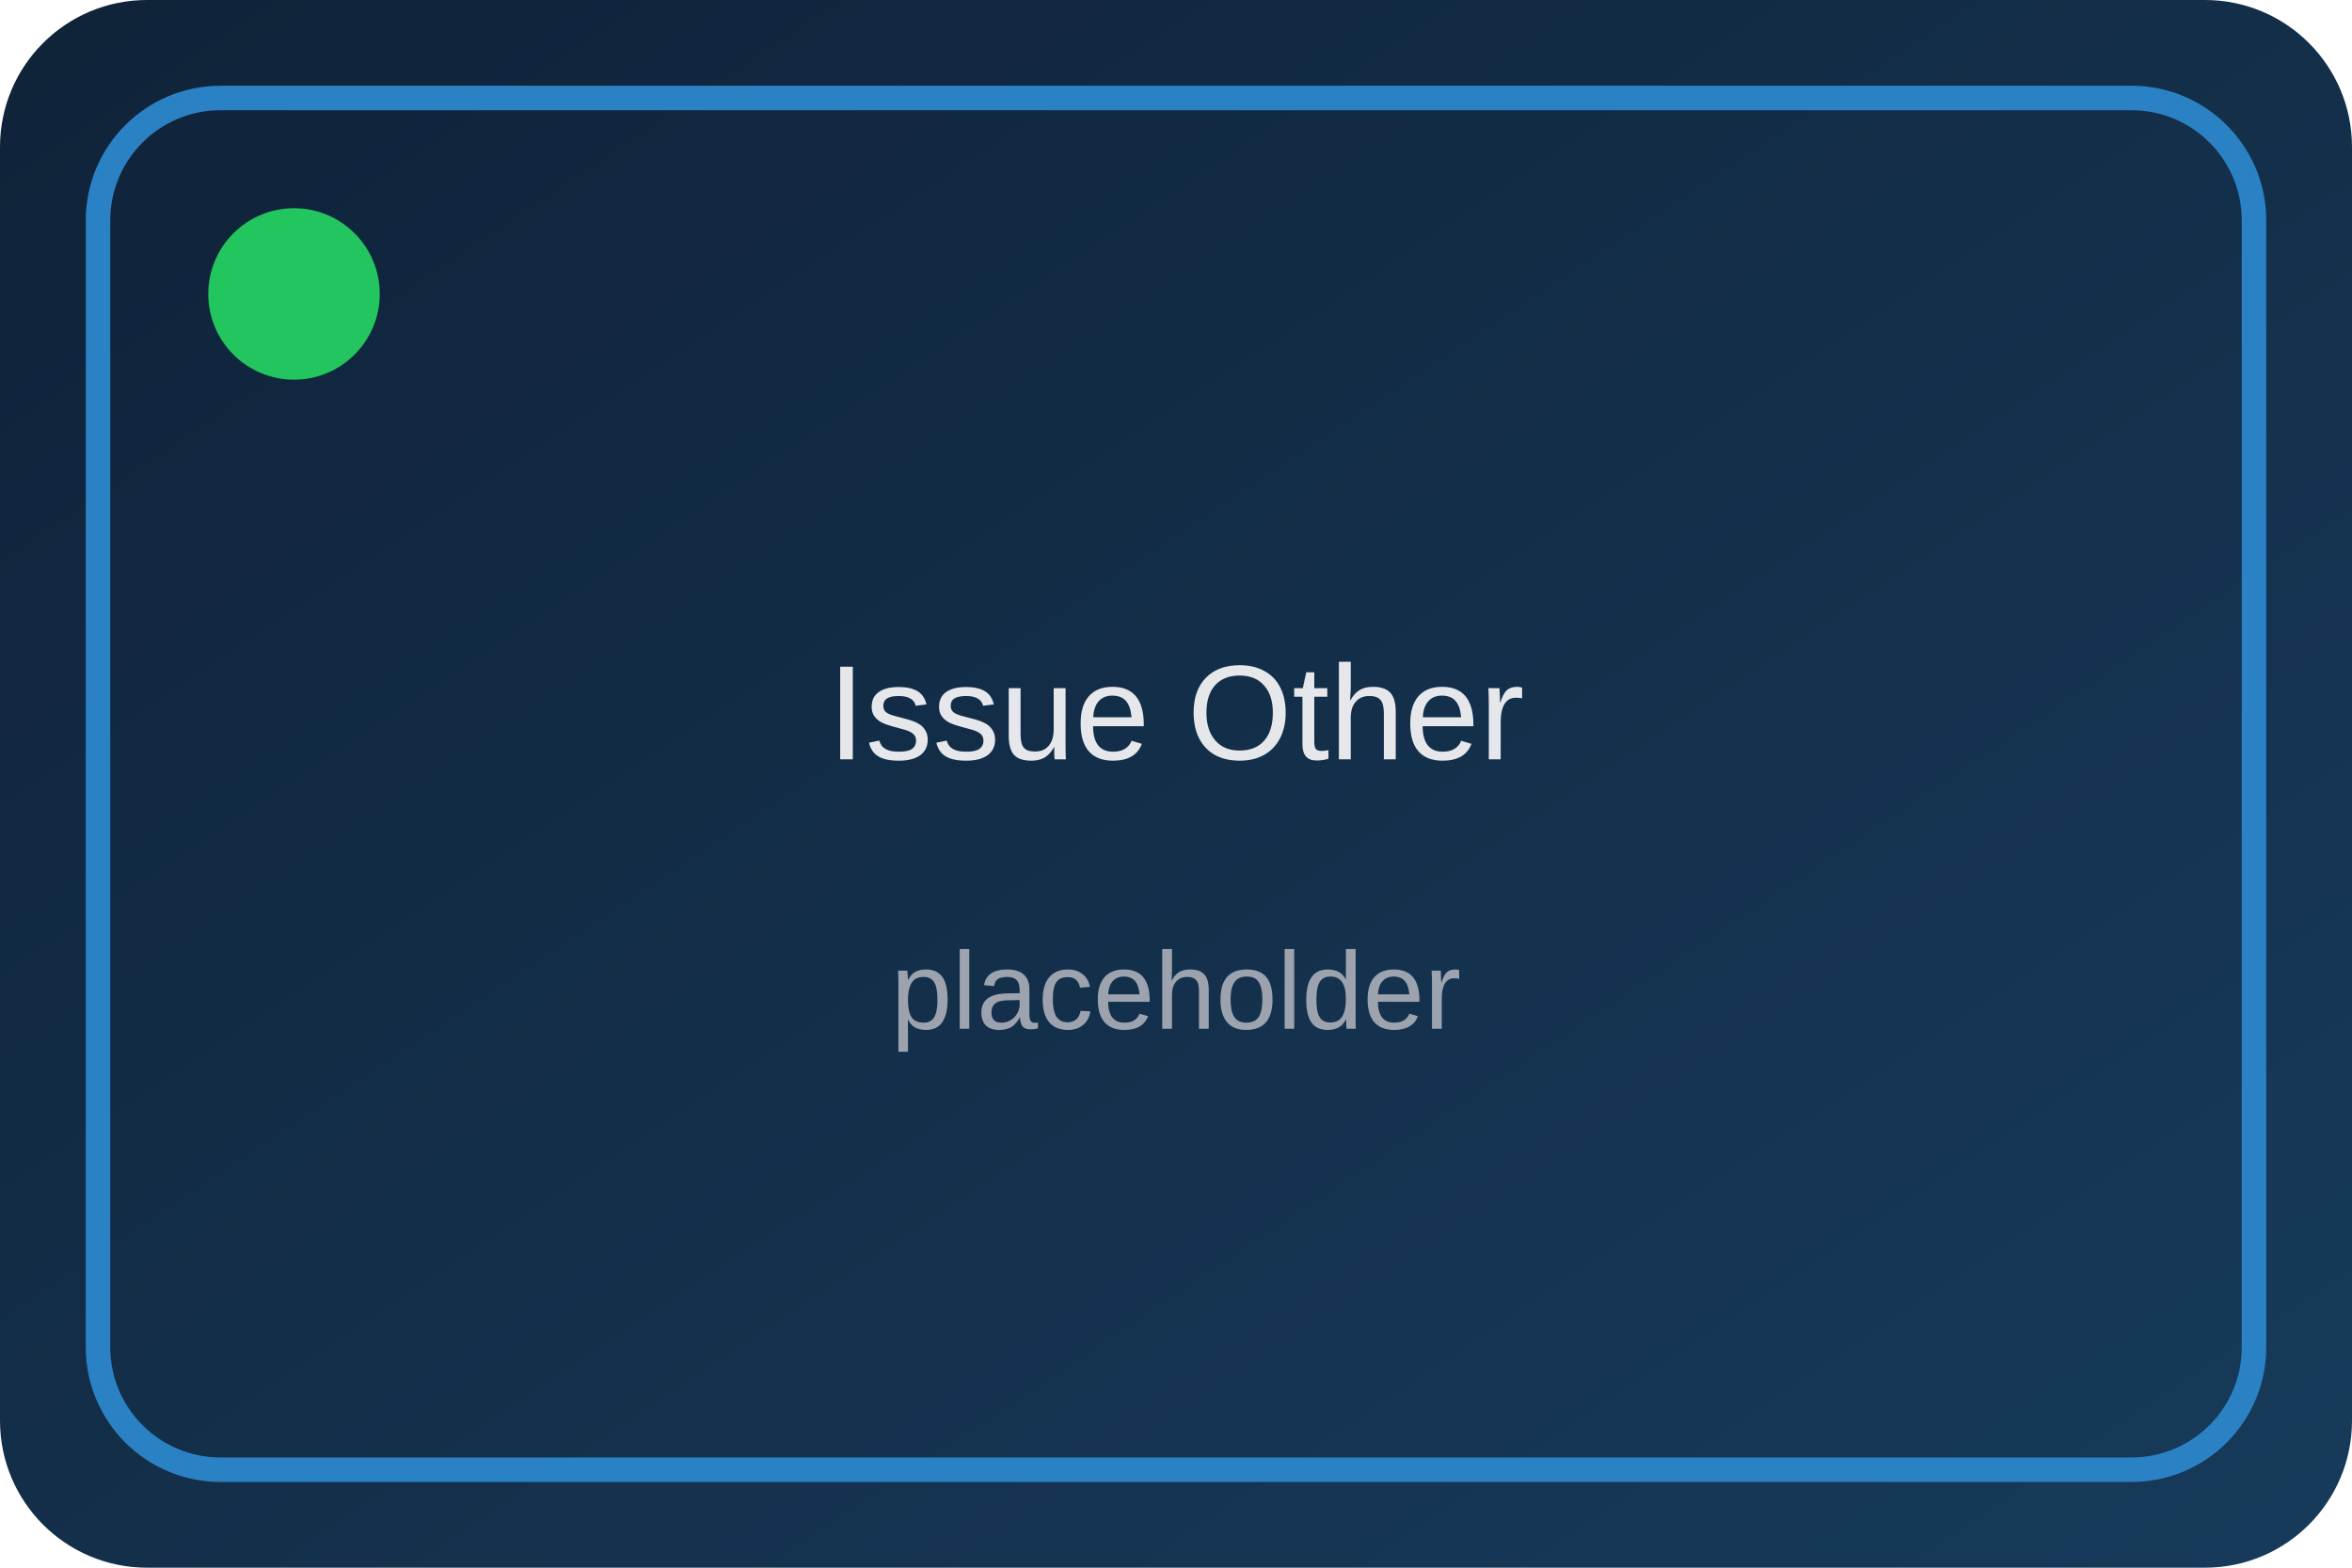
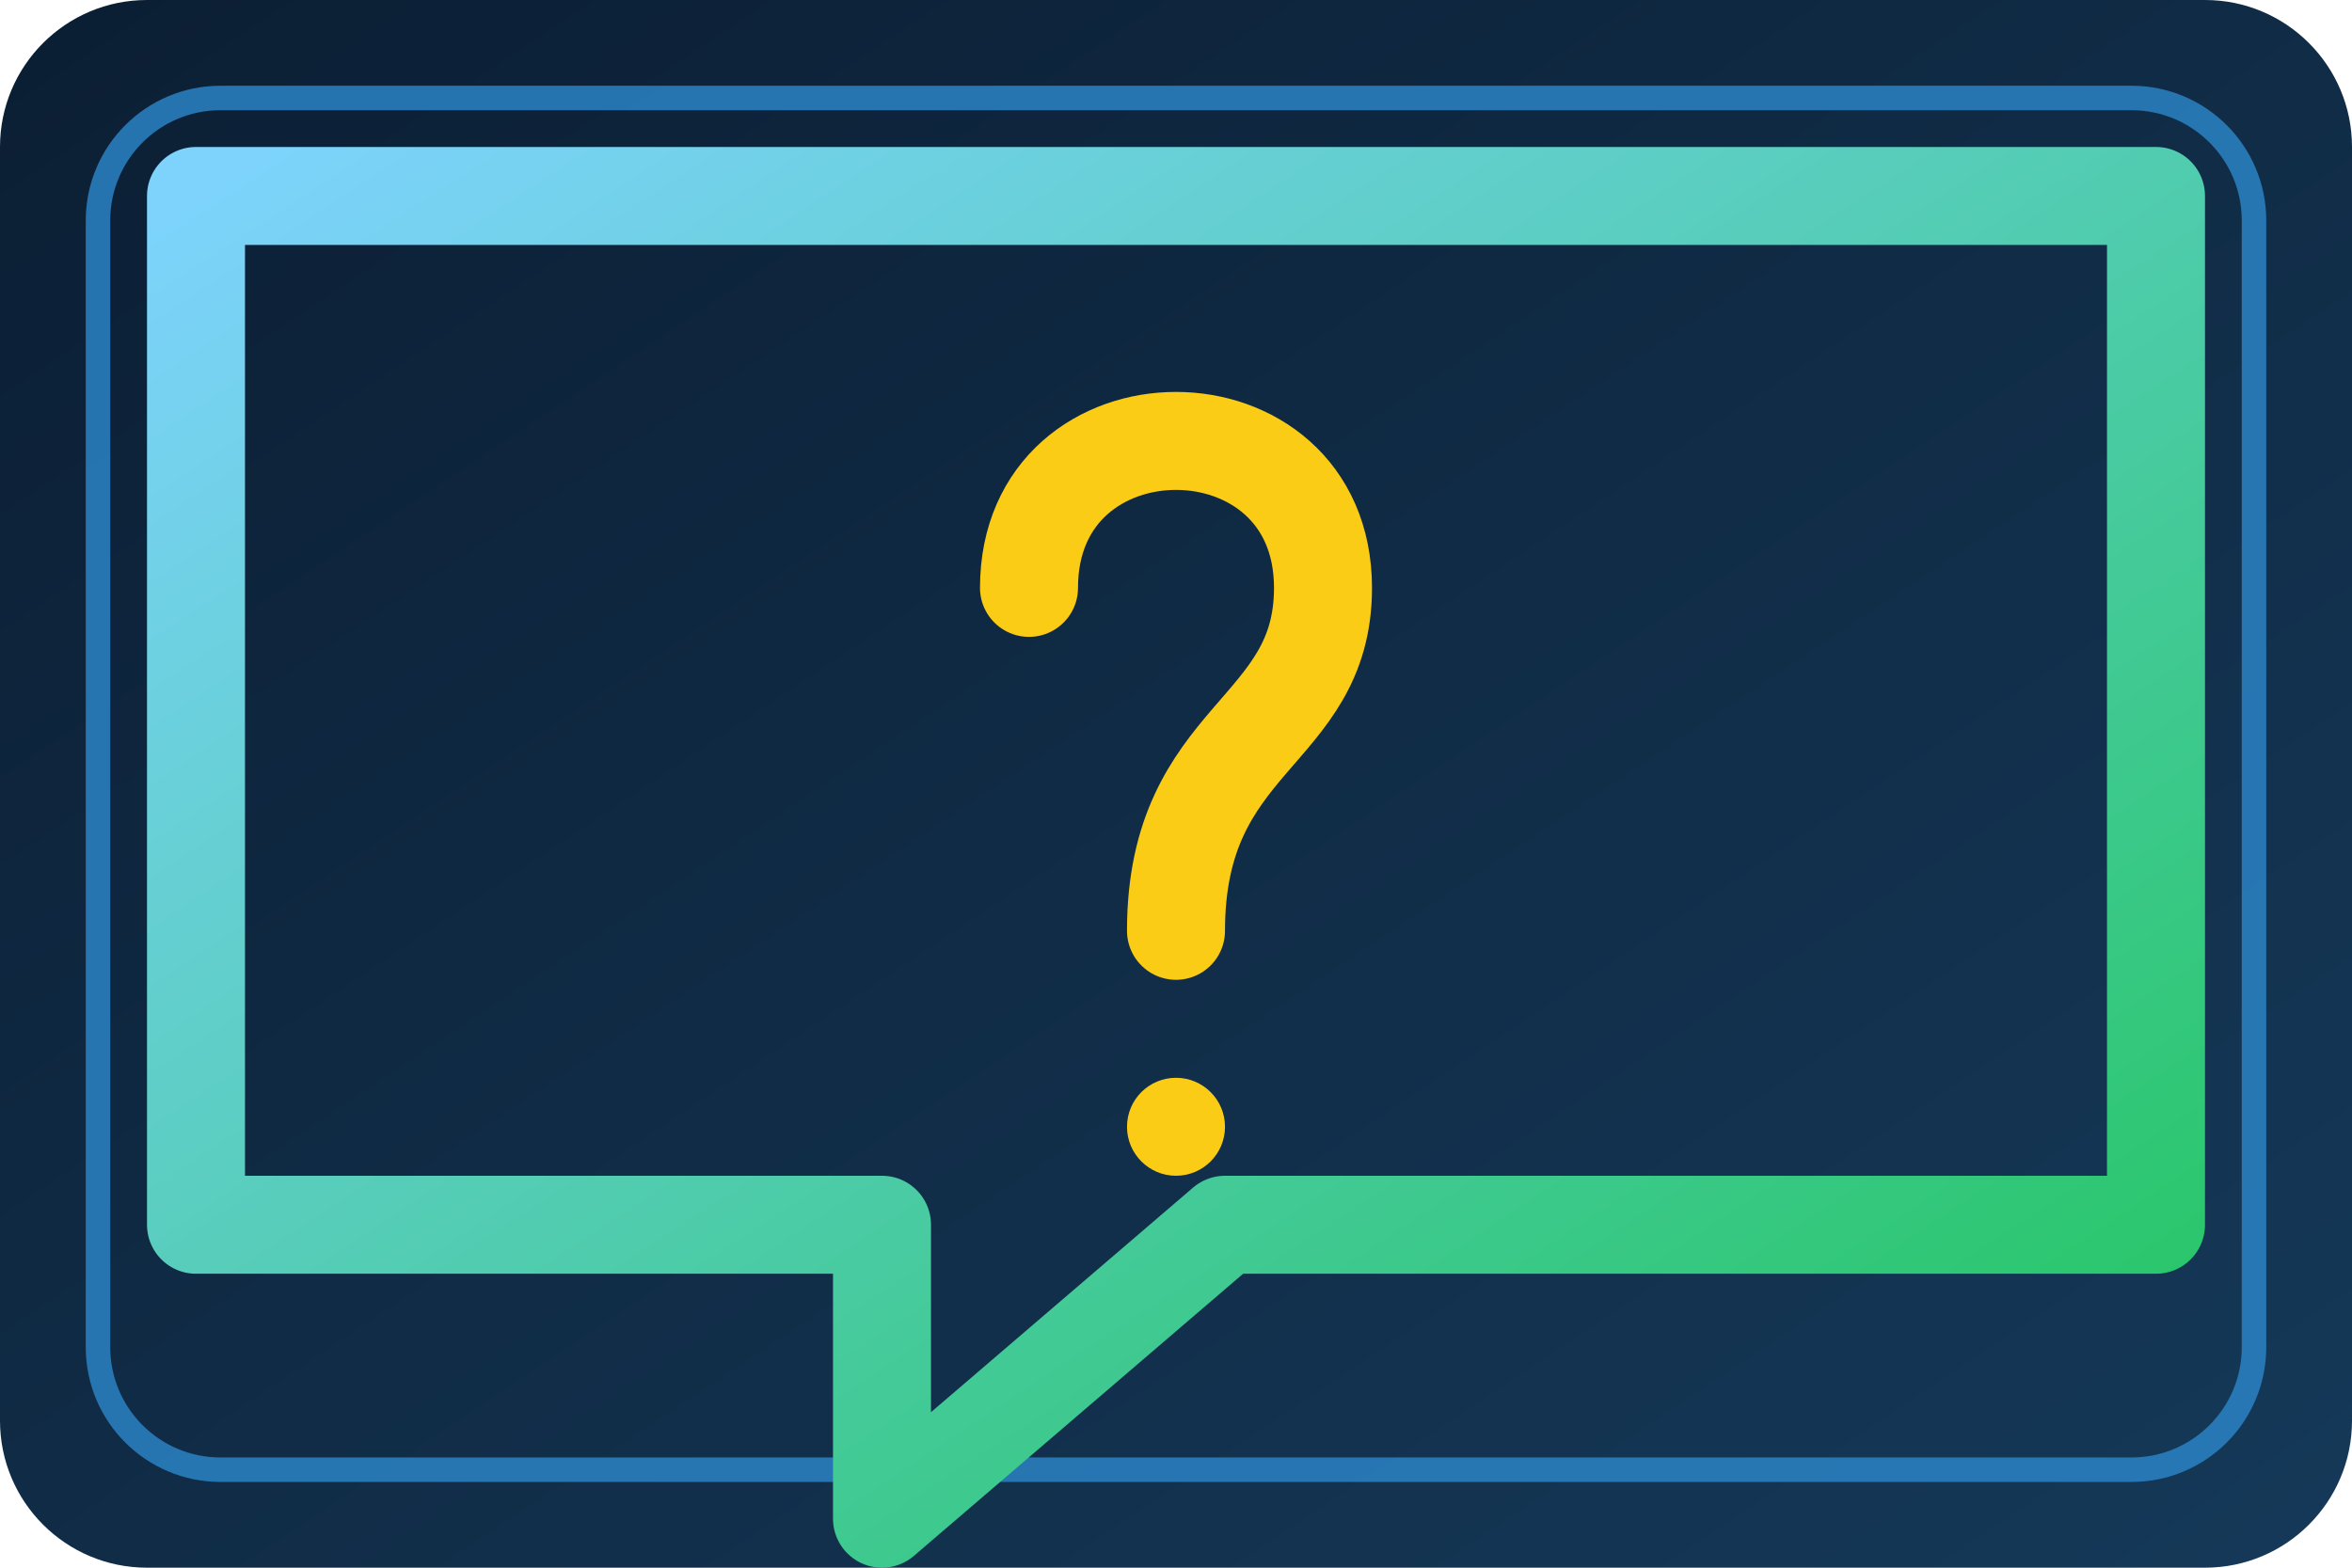
- <svg xmlns="http://www.w3.org/2000/svg" width="192" height="128" viewBox="0 0 192 128" role="img" aria-label="Issue Other placeholder">
+ <svg xmlns="http://www.w3.org/2000/svg" width="192" height="128" viewBox="0 0 192 128" role="img" aria-label="Other issue icon">
  <defs>
-     <linearGradient id="g" x1="0" y1="0" x2="1" y2="1">
-       <stop offset="0%" stop-color="#0f2238" />
-       <stop offset="100%" stop-color="#173b5b" />
+     <linearGradient id="bg" x1="0" y1="0" x2="1" y2="1">
+       <stop offset="0%" stop-color="#0b1e33" />
+       <stop offset="100%" stop-color="#153959" />
+     </linearGradient>
+     <linearGradient id="accent" x1="0" y1="0" x2="1" y2="1">
+       <stop offset="0%" stop-color="#7dd3fc" />
+       <stop offset="100%" stop-color="#22c55e" />
    </linearGradient>
  </defs>
-   <rect width="192" height="128" rx="12" fill="url(#g)" />
-   <rect x="8" y="8" width="176" height="112" rx="10" fill="none" stroke="#2a82c4" stroke-width="2" />
-   <circle cx="24" cy="24" r="7" fill="#22c55e" />
-   <text x="96" y="62" fill="#e5e7eb" font-size="11" text-anchor="middle" font-family="Segoe UI, Arial, sans-serif">Issue Other</text>
-   <text x="96" y="84" fill="#9ca3af" font-size="9" text-anchor="middle" font-family="Segoe UI, Arial, sans-serif">placeholder</text>
+   <rect width="192" height="128" rx="12" fill="url(#bg)" />
+   <rect x="8" y="8" width="176" height="112" rx="10" fill="none" stroke="#2a82c4" stroke-width="2" opacity="0.85" />
+   <g fill="none" stroke-linecap="round" stroke-linejoin="round" transform="translate(96 64) scale(2) translate(-96 -64)">
+     <path d="M56 40 H136 V82 H98 L84 94 V82 H56 Z" stroke="url(#accent)" stroke-width="4" />
+     <path d="M90 56 C90 48 102 48 102 56 C102 62 96 62 96 70" stroke="#facc15" stroke-width="4" />
+     <circle cx="96" cy="78" r="2" fill="#facc15" stroke="none" />
+   </g>
</svg>
